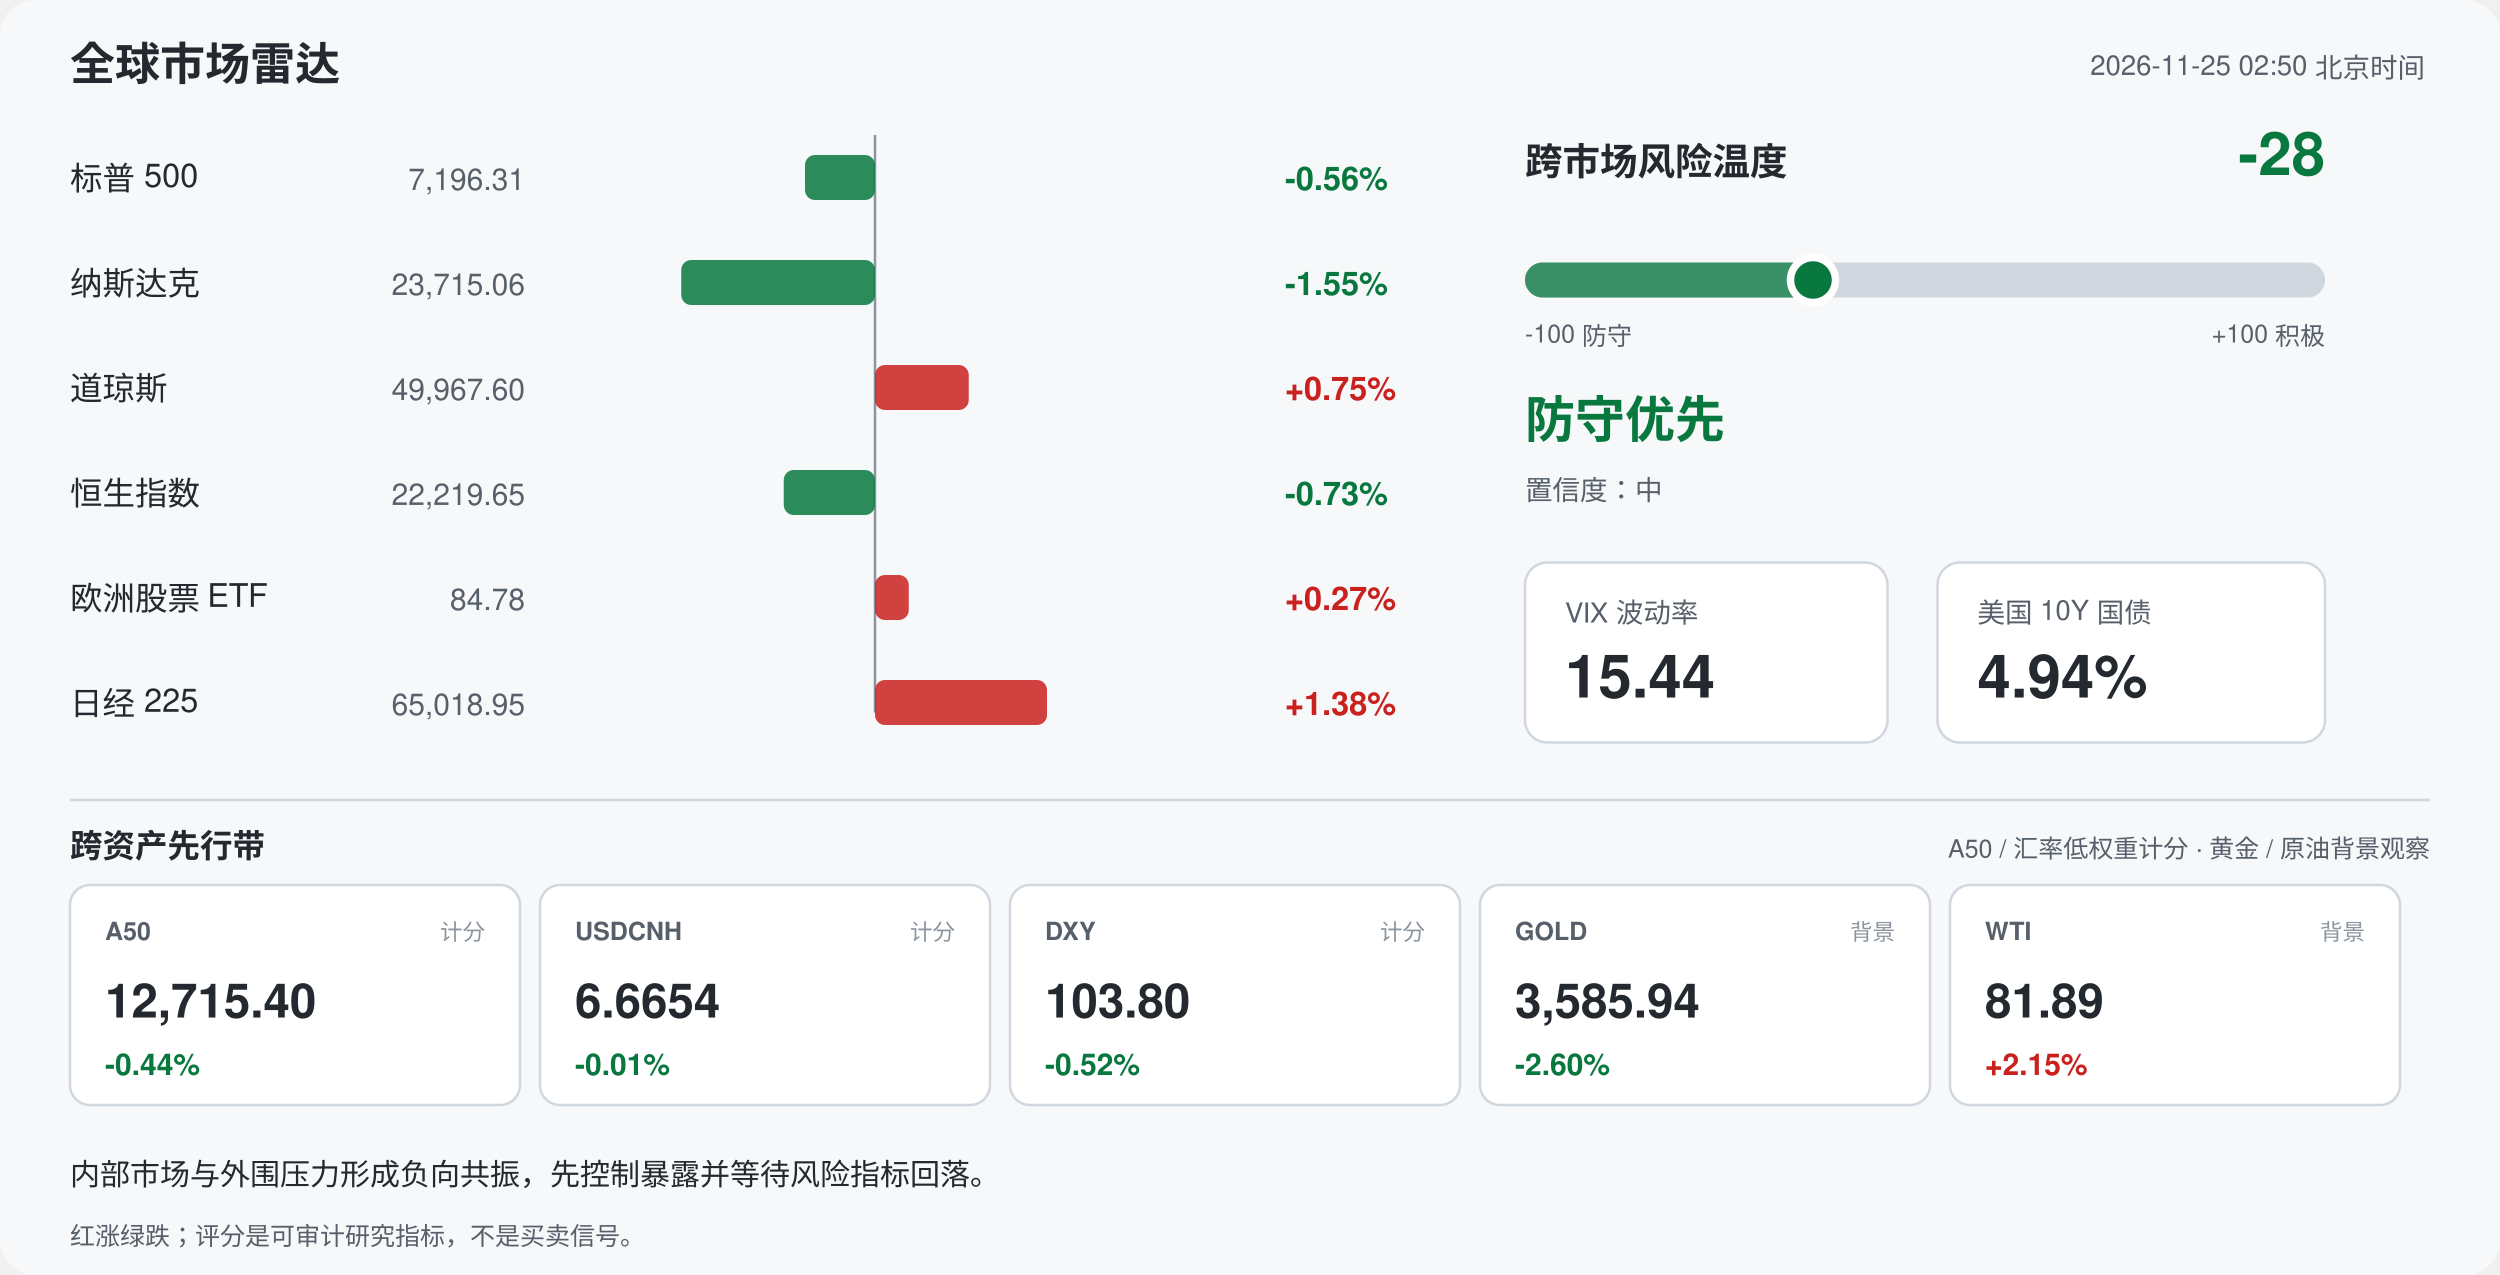
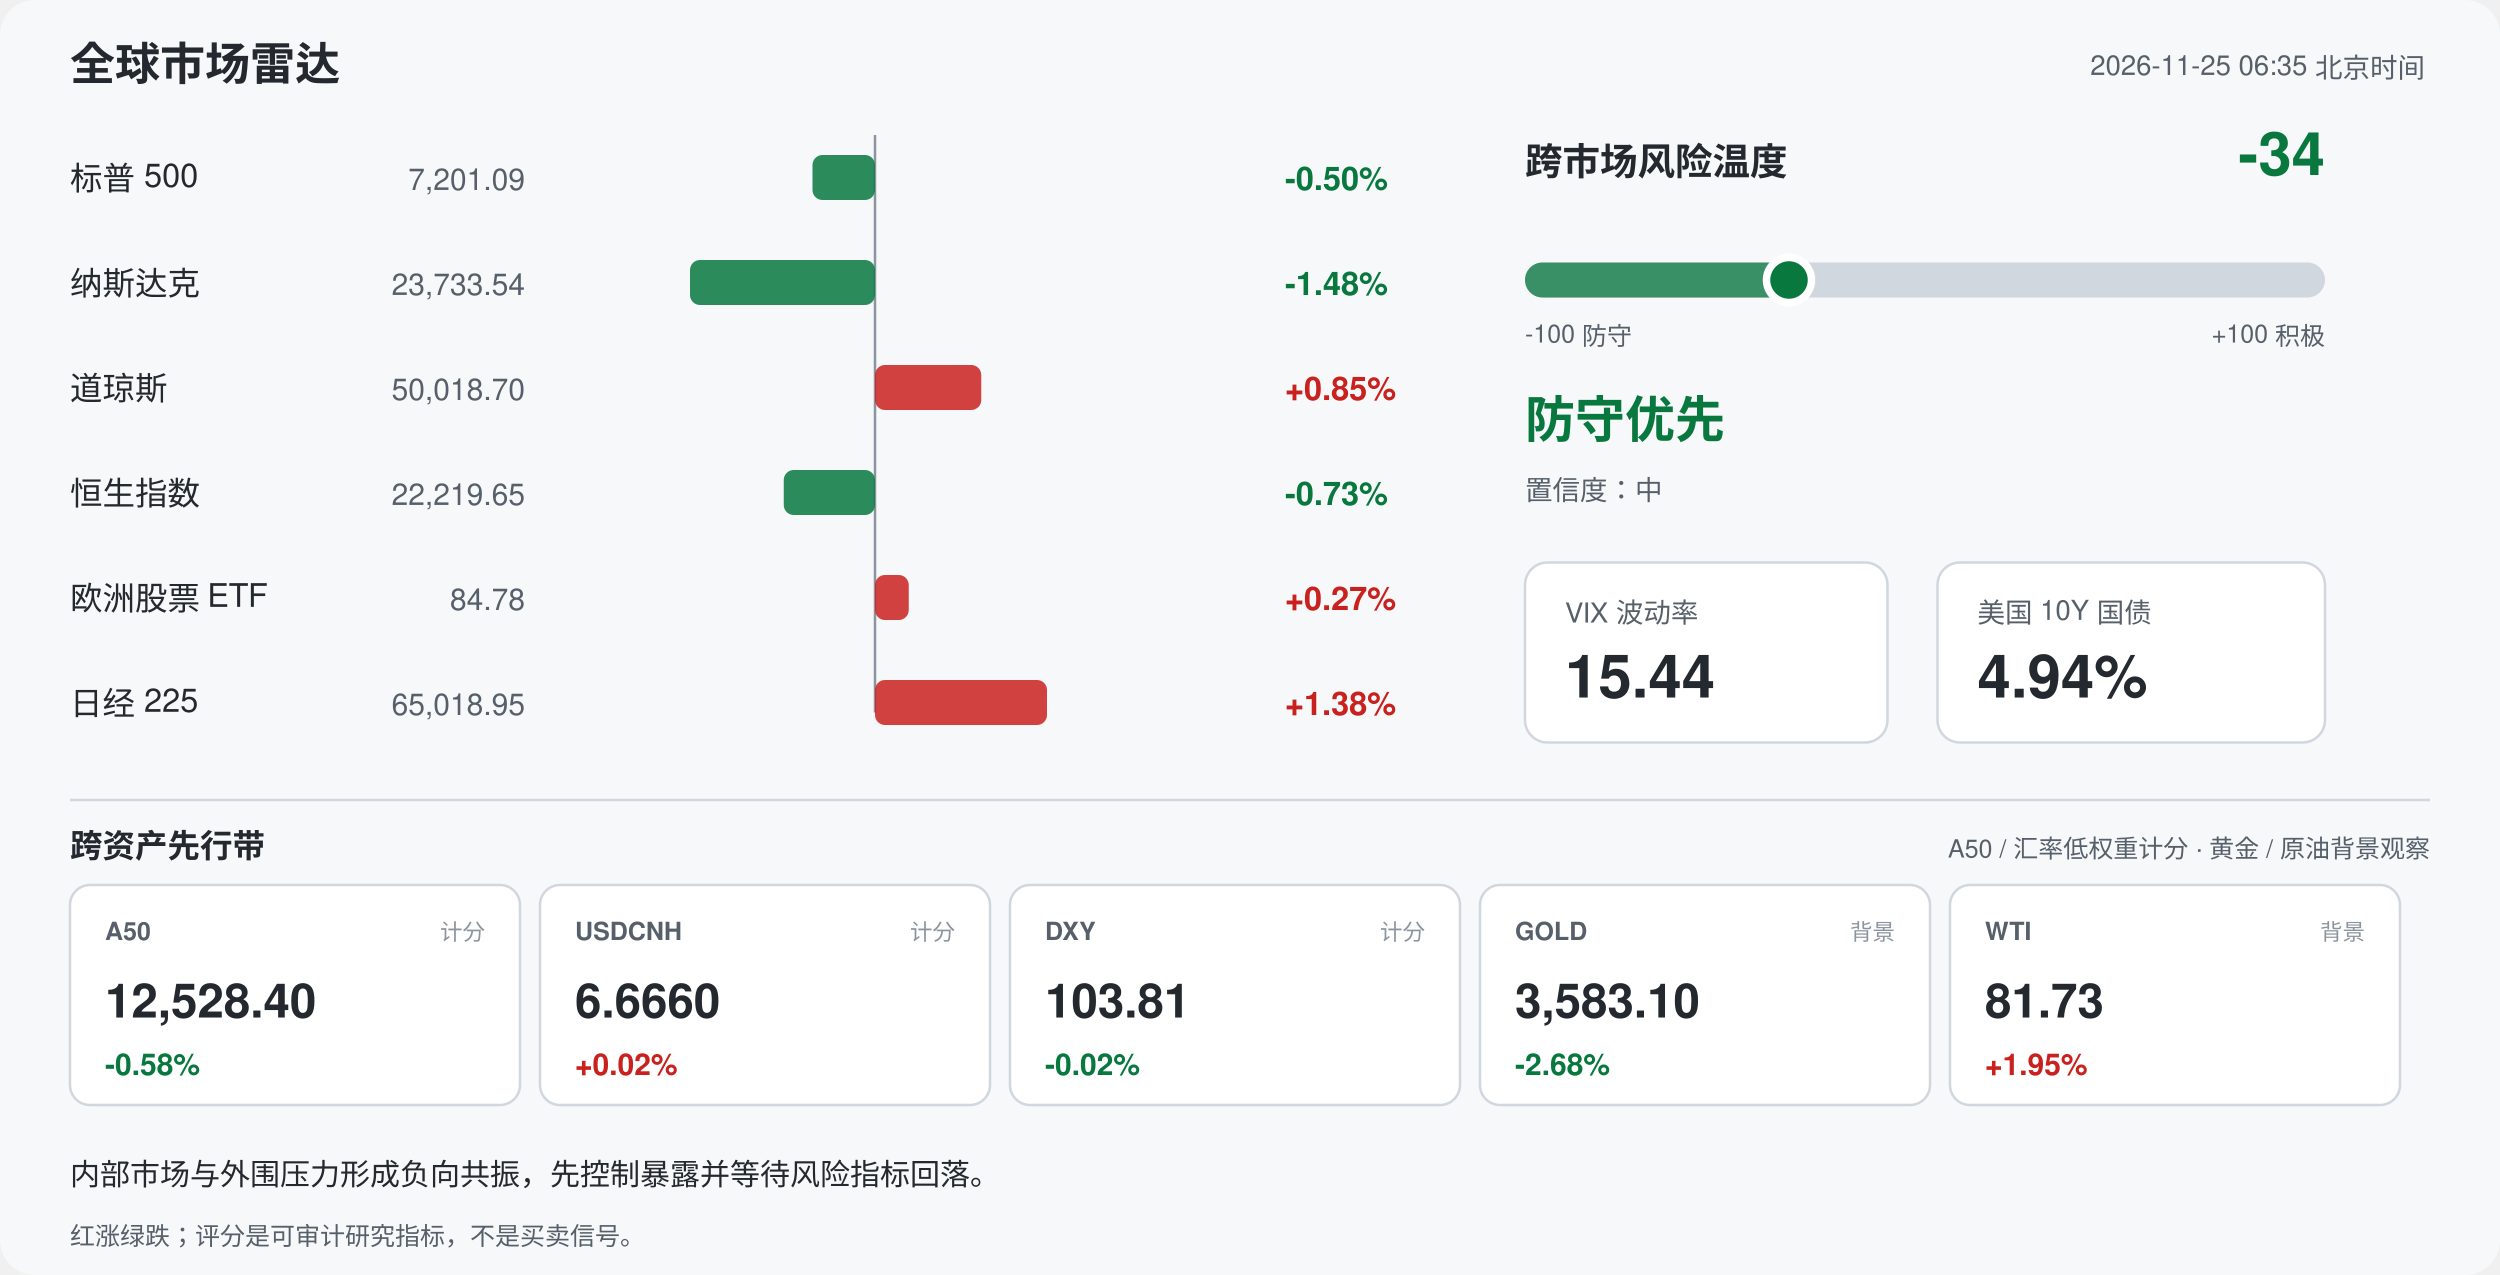
<svg xmlns="http://www.w3.org/2000/svg" width="1000" height="510" viewBox="0 0 1000 510" font-family="-apple-system,Segoe UI,Helvetica,Arial,sans-serif">
  <rect width="1000" height="510" rx="14" fill="#f6f8fa" />
  <text x="28" y="32" font-size="18" font-weight="700" fill="#24292f">全球市场雷达</text>
-   <text x="970" y="30" font-size="11" fill="#57606a" text-anchor="end">2026-11-25 02:50 北京时间</text>
+   <text x="970" y="30" font-size="11" fill="#57606a" text-anchor="end">2026-11-25 06:35 北京时间</text>
  <line x1="350" y1="54" x2="350" y2="285" stroke="#8c959f" stroke-width="1" />
  <text x="28" y="76" font-size="13" fill="#24292f">标普 500</text>
-   <text x="210" y="76" font-size="12" fill="#57606a" text-anchor="end">7,196.31</text>
-   <rect x="322.0" y="62" width="28.0" height="18" rx="4" fill="#08783e" opacity="0.85" />
-   <text x="514" y="76" font-size="13" font-weight="600" fill="#08783e">-0.56%</text>
+   <text x="210" y="76" font-size="12" fill="#57606a" text-anchor="end">7,201.09</text>
+   <rect x="325.0" y="62" width="25.0" height="18" rx="4" fill="#08783e" opacity="0.85" />
+   <text x="514" y="76" font-size="13" font-weight="600" fill="#08783e">-0.50%</text>
  <text x="28" y="118" font-size="13" fill="#24292f">纳斯达克</text>
-   <text x="210" y="118" font-size="12" fill="#57606a" text-anchor="end">23,715.06</text>
-   <rect x="272.5" y="104" width="77.5" height="18" rx="4" fill="#08783e" opacity="0.85" />
-   <text x="514" y="118" font-size="13" font-weight="600" fill="#08783e">-1.55%</text>
+   <text x="210" y="118" font-size="12" fill="#57606a" text-anchor="end">23,733.54</text>
+   <rect x="276.0" y="104" width="74.0" height="18" rx="4" fill="#08783e" opacity="0.85" />
+   <text x="514" y="118" font-size="13" font-weight="600" fill="#08783e">-1.48%</text>
  <text x="28" y="160" font-size="13" fill="#24292f">道琼斯</text>
-   <text x="210" y="160" font-size="12" fill="#57606a" text-anchor="end">49,967.60</text>
-   <rect x="350.0" y="146" width="37.5" height="18" rx="4" fill="#c9211e" opacity="0.85" />
-   <text x="514" y="160" font-size="13" font-weight="600" fill="#c9211e">+0.75%</text>
+   <text x="210" y="160" font-size="12" fill="#57606a" text-anchor="end">50,018.70</text>
+   <rect x="350.0" y="146" width="42.5" height="18" rx="4" fill="#c9211e" opacity="0.85" />
+   <text x="514" y="160" font-size="13" font-weight="600" fill="#c9211e">+0.85%</text>
  <text x="28" y="202" font-size="13" fill="#24292f">恒生指数</text>
  <text x="210" y="202" font-size="12" fill="#57606a" text-anchor="end">22,219.65</text>
  <rect x="313.5" y="188" width="36.5" height="18" rx="4" fill="#08783e" opacity="0.85" />
  <text x="514" y="202" font-size="13" font-weight="600" fill="#08783e">-0.73%</text>
  <text x="28" y="244" font-size="13" fill="#24292f">欧洲股票 ETF</text>
  <text x="210" y="244" font-size="12" fill="#57606a" text-anchor="end">84.78</text>
  <rect x="350.0" y="230" width="13.5" height="18" rx="4" fill="#c9211e" opacity="0.85" />
  <text x="514" y="244" font-size="13" font-weight="600" fill="#c9211e">+0.27%</text>
  <text x="28" y="286" font-size="13" fill="#24292f">日经 225</text>
  <text x="210" y="286" font-size="12" fill="#57606a" text-anchor="end">65,018.95</text>
  <rect x="350.0" y="272" width="68.8" height="18" rx="4" fill="#c9211e" opacity="0.85" />
  <text x="514" y="286" font-size="13" font-weight="600" fill="#c9211e">+1.38%</text>
  <text x="610" y="70" font-size="15" font-weight="700" fill="#24292f">跨市场风险温度</text>
-   <text x="930" y="70" font-size="24" font-weight="700" fill="#08783e" text-anchor="end">-28</text>
+   <text x="930" y="70" font-size="24" font-weight="700" fill="#08783e" text-anchor="end">-34</text>
  <rect x="610" y="105" width="320" height="14" rx="7" fill="#d0d7de" />
-   <rect x="610" y="105" width="115.2" height="14" rx="7" fill="#08783e" opacity="0.75" />
-   <circle cx="725.2" cy="112" r="9" fill="#08783e" stroke="#ffffff" stroke-width="3" />
+   <rect x="610" y="105" width="105.6" height="14" rx="7" fill="#08783e" opacity="0.75" />
+   <circle cx="715.6" cy="112" r="9" fill="#08783e" stroke="#ffffff" stroke-width="3" />
  <text x="610" y="137" font-size="10" fill="#57606a">-100 防守</text>
  <text x="930" y="137" font-size="10" fill="#57606a" text-anchor="end">+100 积极</text>
  <text x="610" y="175" font-size="20" font-weight="700" fill="#08783e">防守优先</text>
  <text x="610" y="200" font-size="11" fill="#57606a">置信度：中</text>
  <rect x="610" y="225" width="145" height="72" rx="9" fill="#ffffff" stroke="#d0d7de" />
  <text x="626" y="249" font-size="11" fill="#57606a">VIX 波动率</text>
  <text x="626" y="279" font-size="24" font-weight="700" fill="#24292f">15.44</text>
  <rect x="775" y="225" width="155" height="72" rx="9" fill="#ffffff" stroke="#d0d7de" />
  <text x="791" y="249" font-size="11" fill="#57606a">美国 10Y 国债</text>
  <text x="791" y="279" font-size="24" font-weight="700" fill="#24292f">4.94%</text>
  <line x1="28" y1="320" x2="972" y2="320" stroke="#d0d7de" />
  <text x="28" y="343" font-size="13" font-weight="700" fill="#24292f">跨资产先行带</text>
  <text x="972" y="343" font-size="10" fill="#57606a" text-anchor="end">A50 / 汇率低权重计分 · 黄金 / 原油背景观察</text>
  <rect x="28" y="354" width="180" height="88" rx="8" fill="#ffffff" stroke="#d0d7de" />
  <text x="42" y="376" font-size="10" font-weight="700" fill="#57606a">A50</text>
  <text x="194" y="376" font-size="9" fill="#8c959f" text-anchor="end">计分</text>
-   <text x="42" y="407" font-size="19" font-weight="700" fill="#24292f">12,715.40</text>
-   <text x="42" y="430" font-size="12" font-weight="700" fill="#08783e">-0.44%</text>
+   <text x="42" y="407" font-size="19" font-weight="700" fill="#24292f">12,528.40</text>
+   <text x="42" y="430" font-size="12" font-weight="700" fill="#08783e">-0.58%</text>
  <rect x="216" y="354" width="180" height="88" rx="8" fill="#ffffff" stroke="#d0d7de" />
  <text x="230" y="376" font-size="10" font-weight="700" fill="#57606a">USDCNH</text>
  <text x="382" y="376" font-size="9" fill="#8c959f" text-anchor="end">计分</text>
-   <text x="230" y="407" font-size="19" font-weight="700" fill="#24292f">6.6654</text>
-   <text x="230" y="430" font-size="12" font-weight="700" fill="#08783e">-0.01%</text>
+   <text x="230" y="407" font-size="19" font-weight="700" fill="#24292f">6.6660</text>
+   <text x="230" y="430" font-size="12" font-weight="700" fill="#c9211e">+0.02%</text>
  <rect x="404" y="354" width="180" height="88" rx="8" fill="#ffffff" stroke="#d0d7de" />
  <text x="418" y="376" font-size="10" font-weight="700" fill="#57606a">DXY</text>
  <text x="570" y="376" font-size="9" fill="#8c959f" text-anchor="end">计分</text>
-   <text x="418" y="407" font-size="19" font-weight="700" fill="#24292f">103.80</text>
-   <text x="418" y="430" font-size="12" font-weight="700" fill="#08783e">-0.52%</text>
+   <text x="418" y="407" font-size="19" font-weight="700" fill="#24292f">103.81</text>
+   <text x="418" y="430" font-size="12" font-weight="700" fill="#08783e">-0.02%</text>
  <rect x="592" y="354" width="180" height="88" rx="8" fill="#ffffff" stroke="#d0d7de" />
  <text x="606" y="376" font-size="10" font-weight="700" fill="#57606a">GOLD</text>
  <text x="758" y="376" font-size="9" fill="#8c959f" text-anchor="end">背景</text>
-   <text x="606" y="407" font-size="19" font-weight="700" fill="#24292f">3,585.94</text>
-   <text x="606" y="430" font-size="12" font-weight="700" fill="#08783e">-2.60%</text>
+   <text x="606" y="407" font-size="19" font-weight="700" fill="#24292f">3,583.10</text>
+   <text x="606" y="430" font-size="12" font-weight="700" fill="#08783e">-2.68%</text>
  <rect x="780" y="354" width="180" height="88" rx="8" fill="#ffffff" stroke="#d0d7de" />
  <text x="794" y="376" font-size="10" font-weight="700" fill="#57606a">WTI</text>
  <text x="946" y="376" font-size="9" fill="#8c959f" text-anchor="end">背景</text>
-   <text x="794" y="407" font-size="19" font-weight="700" fill="#24292f">81.89</text>
-   <text x="794" y="430" font-size="12" font-weight="700" fill="#c9211e">+2.15%</text>
+   <text x="794" y="407" font-size="19" font-weight="700" fill="#24292f">81.73</text>
+   <text x="794" y="430" font-size="12" font-weight="700" fill="#c9211e">+1.95%</text>
  <text x="28" y="474" font-size="12" fill="#24292f">内部市场与外围压力形成负向共振，先控制暴露并等待风险指标回落。</text>
  <text x="28" y="498" font-size="10" fill="#57606a">红涨绿跌；评分是可审计研究指标，不是买卖信号。</text>
</svg>
